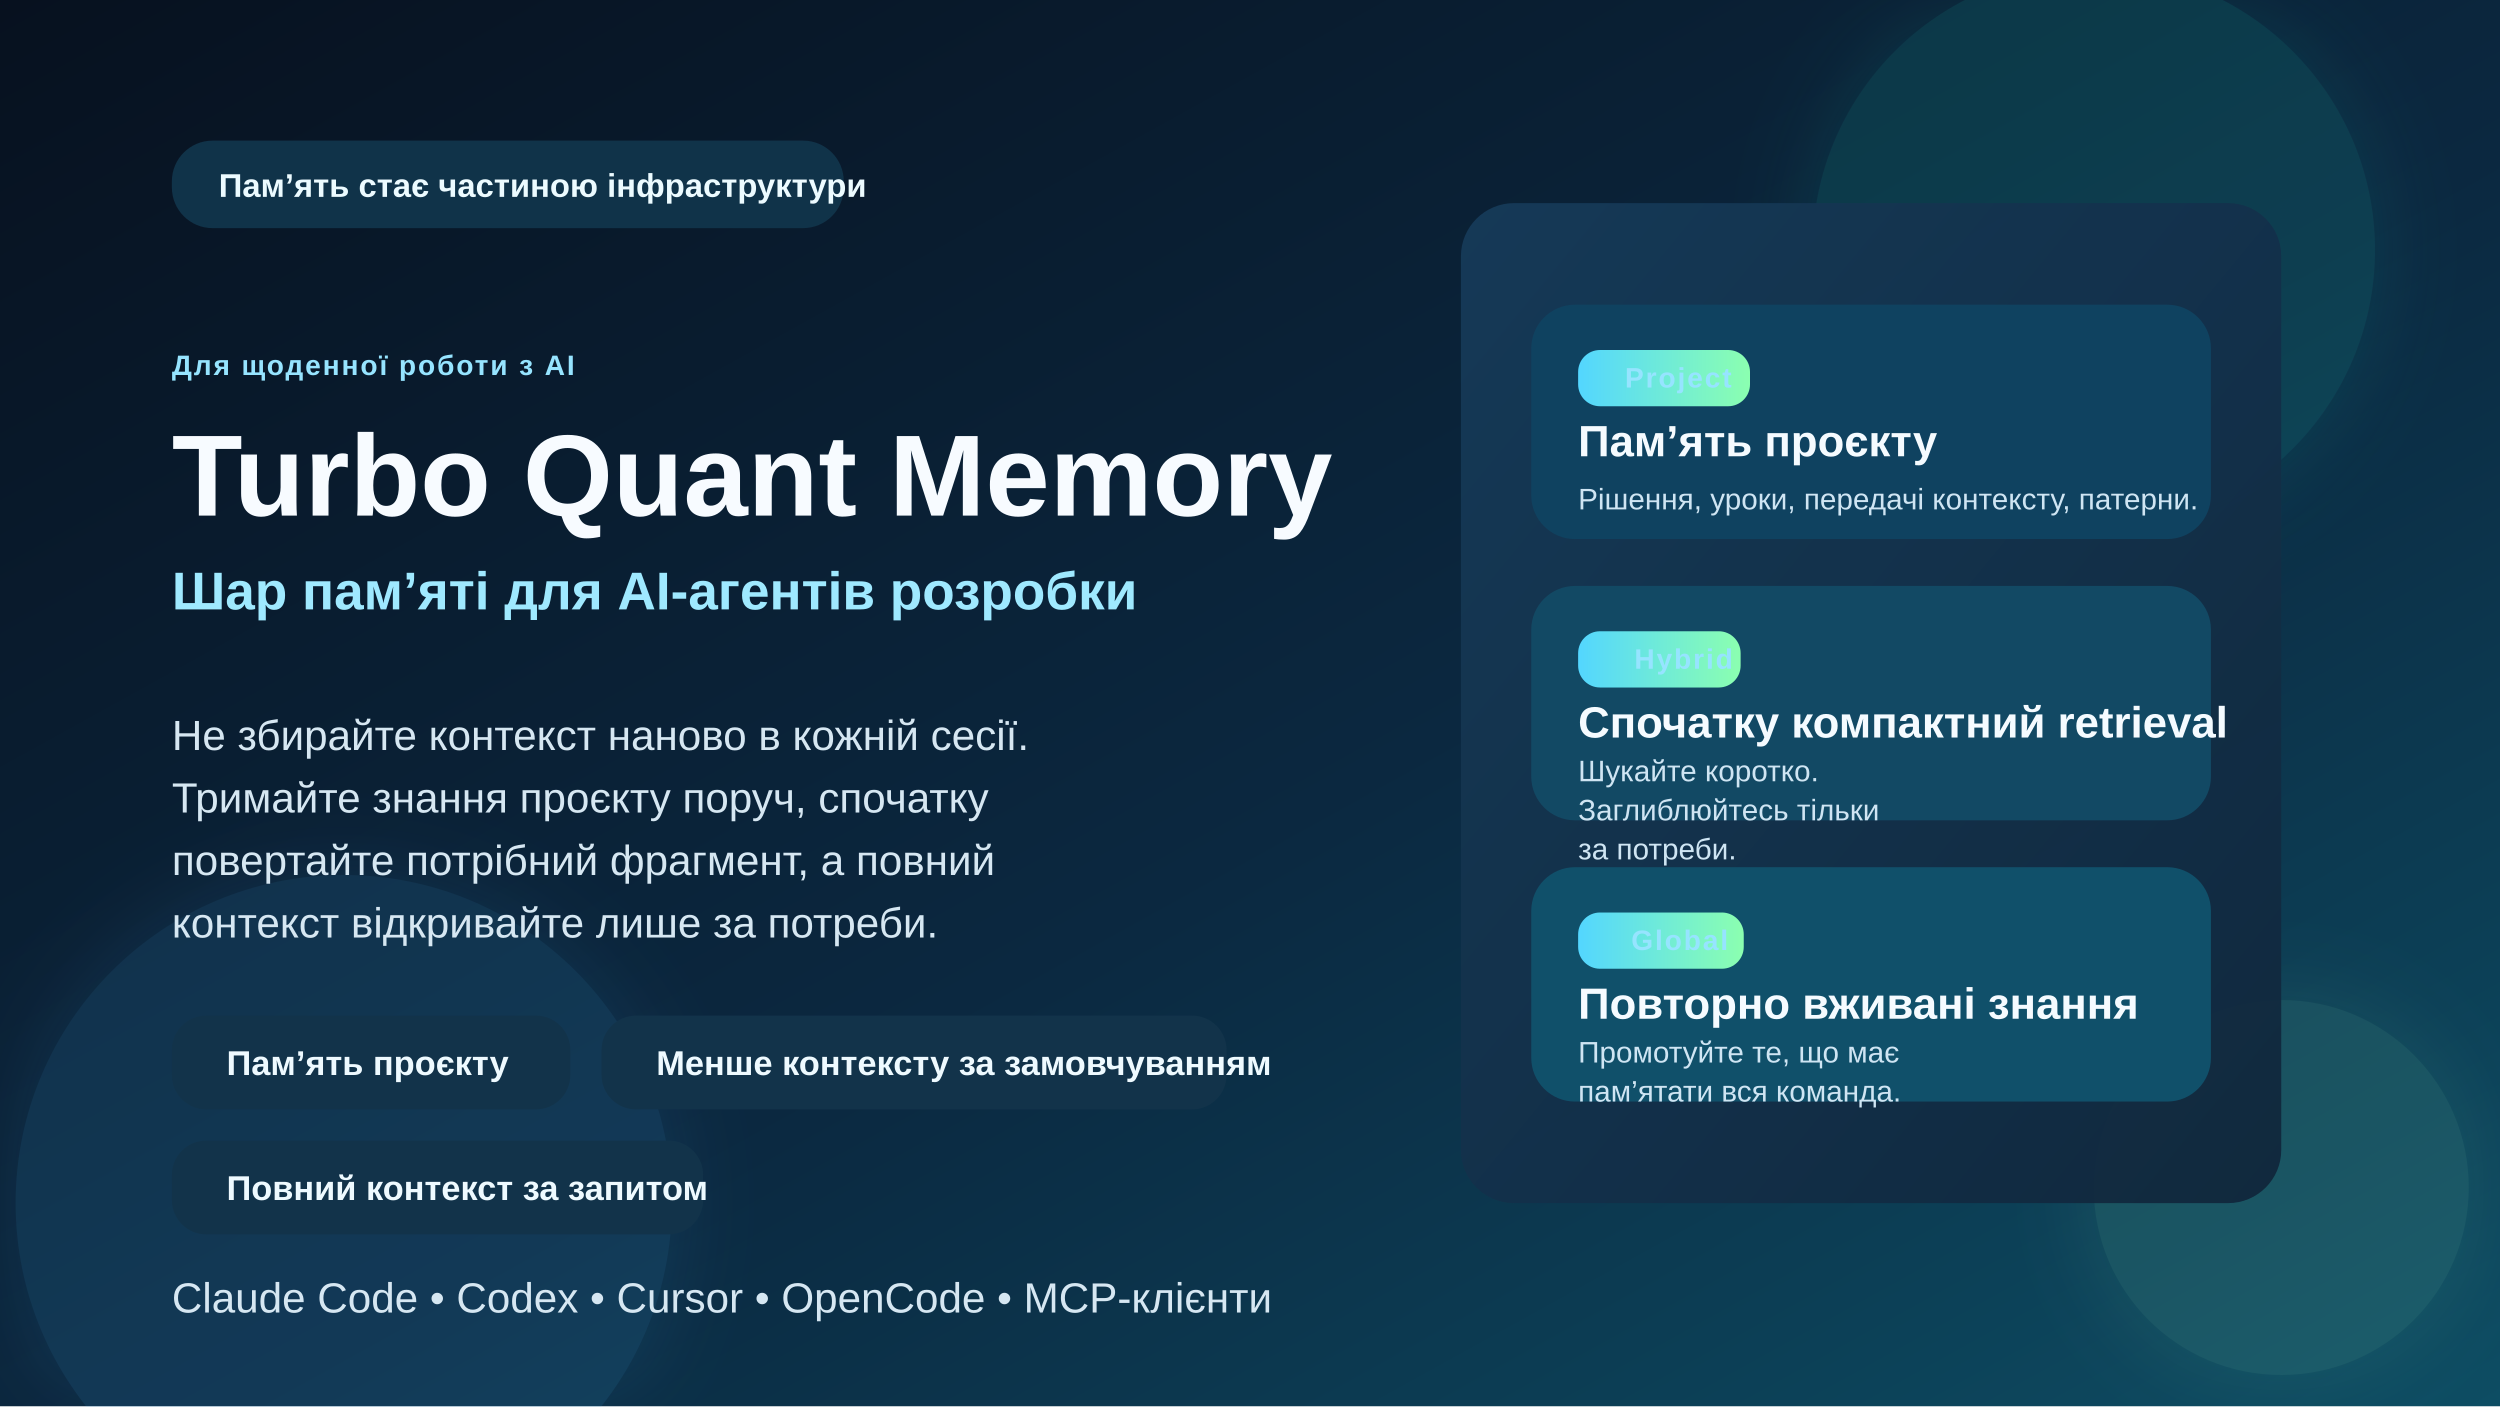
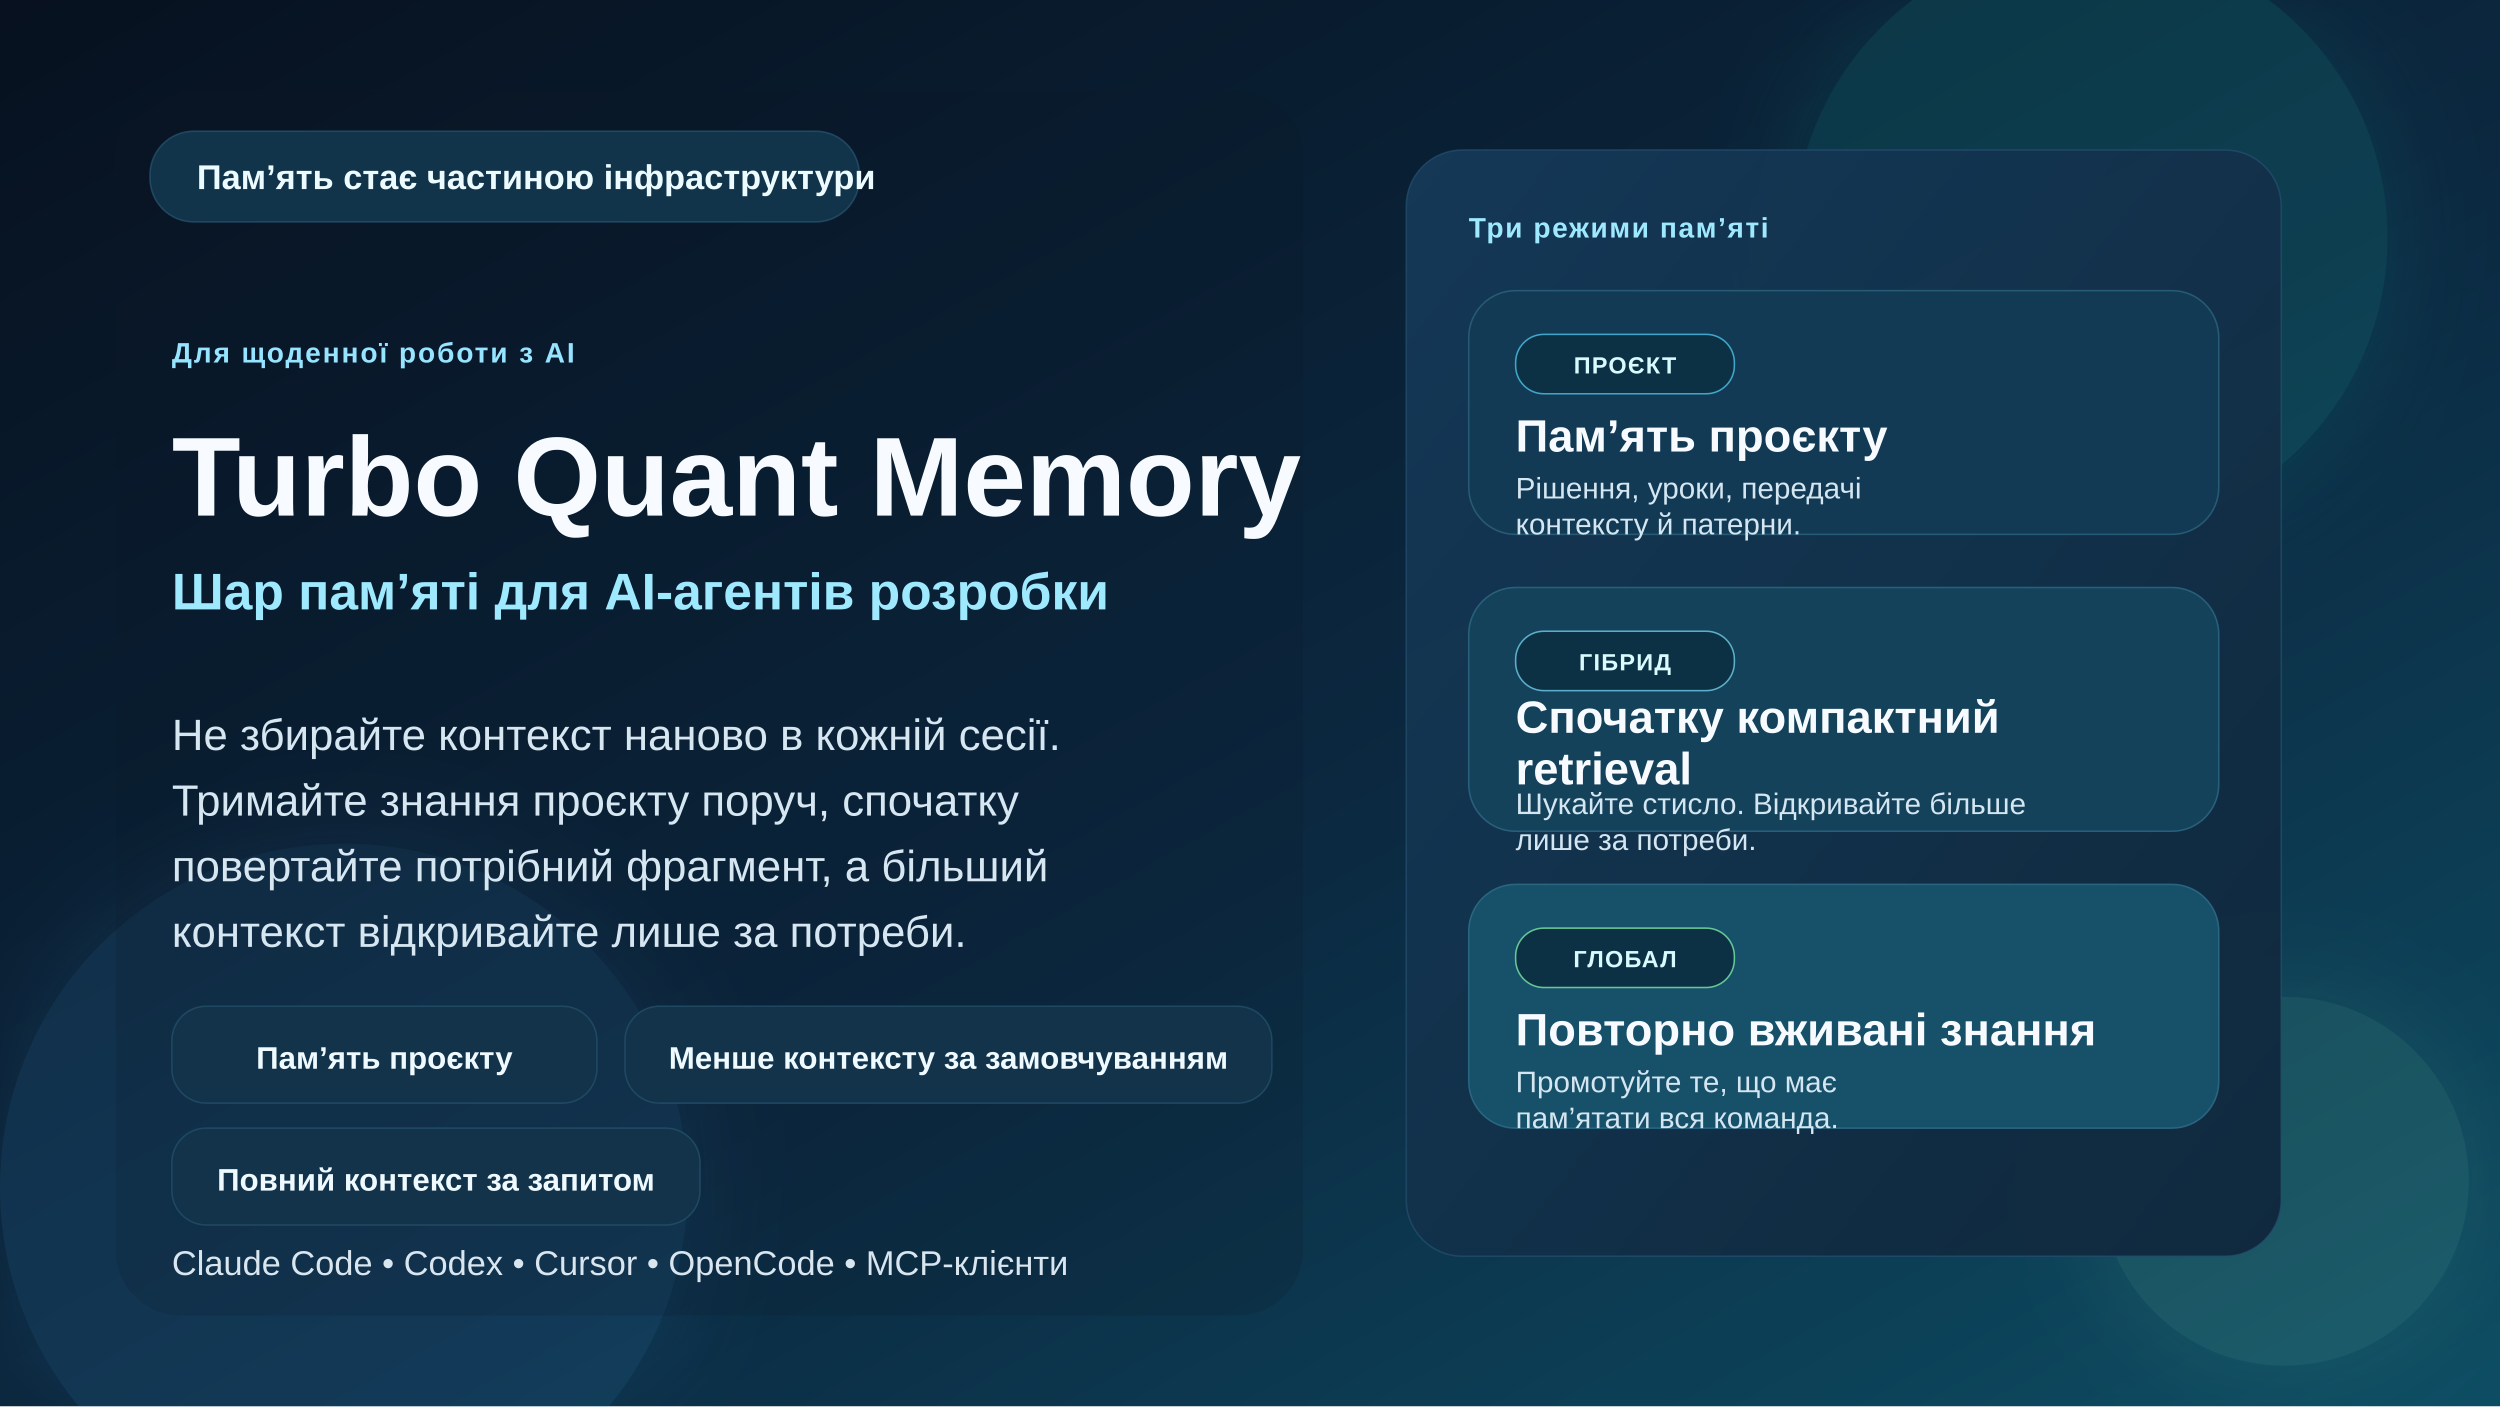
<svg xmlns="http://www.w3.org/2000/svg" width="1600" height="900" viewBox="0 0 1600 900" role="img" aria-labelledby="title desc">
  <defs>
    <linearGradient id="bg" x1="0%" y1="0%" x2="100%" y2="100%">
      <stop offset="0%" stop-color="#07111f" />
      <stop offset="55%" stop-color="#0b2840" />
      <stop offset="100%" stop-color="#0d4d63" />
    </linearGradient>
    <linearGradient id="panel" x1="0%" y1="0%" x2="100%" y2="100%">
      <stop offset="0%" stop-color="#153958" />
      <stop offset="100%" stop-color="#10283c" />
    </linearGradient>
-     <linearGradient id="accent" x1="0%" y1="0%" x2="100%" y2="0%">
-       <stop offset="0%" stop-color="#53d6ff" />
-       <stop offset="100%" stop-color="#8bffb0" />
-     </linearGradient>
    <filter id="glow" x="-30%" y="-30%" width="160%" height="160%">
-       <feGaussianBlur stdDeviation="28" result="blur" />
+       <feGaussianBlur stdDeviation="34" result="blur" />
      <feMerge>
        <feMergeNode in="blur" />
        <feMergeNode in="SourceGraphic" />
      </feMerge>
    </filter>
    <style>
-       .title { font: 700 74px 'Segoe UI', Arial, sans-serif; fill: #f7fbff; }
-       .subtitle { font: 600 34px 'Segoe UI', Arial, sans-serif; fill: #9fe9ff; }
-       .body { font: 400 27px 'Segoe UI', Arial, sans-serif; fill: #d6e7f2; }
-       .pill { font: 600 21px 'Segoe UI', Arial, sans-serif; fill: #ecfbff; }
-       .chip { font: 600 22px 'Segoe UI', Arial, sans-serif; fill: #eefaff; }
-       .cardTitle { font: 700 28px 'Segoe UI', Arial, sans-serif; fill: #f5fbff; }
-       .cardText { font: 400 19px 'Segoe UI', Arial, sans-serif; fill: #cfe5f3; }
-       .small { font: 600 18px 'Segoe UI', Arial, sans-serif; fill: #96e4ff; letter-spacing: 1.2px; text-transform: uppercase; }
+       .title { font: 700 72px 'Segoe UI', Arial, sans-serif; fill: #f7fbff; }
+       .subtitle { font: 600 33px 'Segoe UI', Arial, sans-serif; fill: #9fe9ff; }
+       .body { font: 400 28px 'Segoe UI', Arial, sans-serif; fill: #d6e7f2; }
+       .kicker { font: 600 22px 'Segoe UI', Arial, sans-serif; fill: #ecfbff; }
+       .eyebrow { font: 700 18px 'Segoe UI', Arial, sans-serif; fill: #96e4ff; letter-spacing: 1.2px; text-transform: uppercase; }
+       .chip { font: 700 20px 'Segoe UI', Arial, sans-serif; fill: #eefaff; }
+       .footer { font: 500 22px 'Segoe UI', Arial, sans-serif; fill: #d9e6ef; }
+       .panelHeading { font: 700 18px 'Segoe UI', Arial, sans-serif; fill: #9fe9ff; letter-spacing: 1px; text-transform: uppercase; }
+       .badgeLabel { font: 700 15px 'Segoe UI', Arial, sans-serif; fill: #d9fbff; letter-spacing: 0.8px; }
+       .cardTitle { font: 700 29px 'Segoe UI', Arial, sans-serif; fill: #f7fbff; }
+       .cardText { font: 400 19px 'Segoe UI', Arial, sans-serif; fill: #d4e6f1; }
    </style>
  </defs>
  <rect width="1600" height="900" fill="url(#bg)" />
-   <circle cx="1340" cy="160" r="180" fill="#1ee3cf" opacity="0.12" filter="url(#glow)" />
-   <circle cx="220" cy="770" r="210" fill="#46b8ff" opacity="0.12" filter="url(#glow)" />
-   <circle cx="1460" cy="760" r="120" fill="#97ffbe" opacity="0.1" filter="url(#glow)" />
-   <rect x="110" y="90" rx="26" ry="26" width="430" height="56" fill="#11344a" opacity="0.95" />
-   <text x="140" y="126" class="pill">Пам’ять стає частиною інфраструктури</text>
-   <text x="110" y="240" class="small">Для щоденної роботи з AI</text>
+   <circle cx="1338" cy="152" r="190" fill="#1ee3cf" opacity="0.12" filter="url(#glow)" />
+   <circle cx="220" cy="760" r="220" fill="#46b8ff" opacity="0.11" filter="url(#glow)" />
+   <circle cx="1462" cy="756" r="118" fill="#97ffbe" opacity="0.10" filter="url(#glow)" />
+   <rect x="74" y="58" rx="42" ry="42" width="760" height="784" fill="#0a1828" opacity="0.18" />
+   <rect x="96" y="84" rx="28" ry="28" width="454" height="58" fill="#12344a" stroke="#25506a" stroke-opacity="0.8" />
+   <text x="126" y="121" class="kicker">Пам’ять стає частиною інфраструктури</text>
+   <text x="110" y="232" class="eyebrow">Для щоденної роботи з AI</text>
  <text x="110" y="330" class="title">Turbo Quant Memory</text>
  <text x="110" y="390" class="subtitle">Шар пам’яті для AI-агентів розробки</text>
  <text x="110" y="480" class="body">
    <tspan x="110" dy="0">Не збирайте контекст наново в кожній сесії.</tspan>
-     <tspan x="110" dy="40">Тримайте знання проєкту поруч, спочатку</tspan>
-     <tspan x="110" dy="40">повертайте потрібний фрагмент, а повний</tspan>
-     <tspan x="110" dy="40">контекст відкривайте лише за потреби.</tspan>
+     <tspan x="110" dy="42">Тримайте знання проєкту поруч, спочатку</tspan>
+     <tspan x="110" dy="42">повертайте потрібний фрагмент, а більший</tspan>
+     <tspan x="110" dy="42">контекст відкривайте лише за потреби.</tspan>
  </text>
-   <rect x="110" y="650" rx="22" ry="22" width="255" height="60" fill="#12334a" />
-   <rect x="385" y="650" rx="22" ry="22" width="400" height="60" fill="#12334a" />
-   <rect x="110" y="730" rx="22" ry="22" width="340" height="60" fill="#12334a" />
-   <text x="145" y="688" class="chip">Пам’ять проєкту</text>
-   <text x="420" y="688" class="chip">Менше контексту за замовчуванням</text>
-   <text x="145" y="768" class="chip">Повний контекст за запитом</text>
-   <text x="110" y="840" class="body">Claude Code  •  Codex  •  Cursor  •  OpenCode  •  MCP-клієнти</text>
-   <rect x="935" y="130" rx="34" ry="34" width="525" height="640" fill="url(#panel)" opacity="0.98" />
-   <rect x="980" y="195" rx="28" ry="28" width="435" height="150" fill="#0f4260" />
-   <rect x="980" y="375" rx="28" ry="28" width="435" height="150" fill="#124964" />
-   <rect x="980" y="555" rx="28" ry="28" width="435" height="150" fill="#10506a" />
-   <rect x="1010" y="224" rx="14" ry="14" width="110" height="36" fill="url(#accent)" />
-   <text x="1040" y="248" class="small" fill="#062032">Project</text>
-   <text x="1010" y="292" class="cardTitle">Пам’ять проєкту</text>
-   <text x="1010" y="326" class="cardText">Рішення, уроки, передачі контексту, патерни.</text>
-   <rect x="1010" y="404" rx="14" ry="14" width="104" height="36" fill="url(#accent)" />
-   <text x="1046" y="428" class="small" fill="#062032">Hybrid</text>
-   <text x="1010" y="472" class="cardTitle">Спочатку компактний retrieval</text>
-   <text x="1010" y="500" class="cardText">
-     <tspan x="1010" dy="0">Шукайте коротко.</tspan>
-     <tspan x="1010" dy="25">Заглиблюйтесь тільки</tspan>
-     <tspan x="1010" dy="25">за потреби.</tspan>
+   <rect x="110" y="644" rx="22" ry="22" width="272" height="62" fill="#12334a" stroke="#25506a" stroke-opacity="0.75" />
+   <rect x="400" y="644" rx="22" ry="22" width="414" height="62" fill="#12334a" stroke="#25506a" stroke-opacity="0.75" />
+   <rect x="110" y="722" rx="22" ry="22" width="338" height="62" fill="#12334a" stroke="#25506a" stroke-opacity="0.75" />
+   <text x="246" y="684" class="chip" text-anchor="middle">Пам’ять проєкту</text>
+   <text x="607" y="684" class="chip" text-anchor="middle">Менше контексту за замовчуванням</text>
+   <text x="279" y="762" class="chip" text-anchor="middle">Повний контекст за запитом</text>
+   <text x="110" y="816" class="footer">Claude Code  •  Codex  •  Cursor  •  OpenCode  •  MCP-клієнти</text>
+   <rect x="900" y="96" rx="36" ry="36" width="560" height="708" fill="url(#panel)" opacity="0.96" stroke="#234f6d" stroke-opacity="0.75" />
+   <text x="940" y="152" class="panelHeading">Три режими пам’яті</text>
+   <rect x="940" y="186" rx="30" ry="30" width="480" height="156" fill="#123a54" stroke="#2a5f79" stroke-opacity="0.9" />
+   <rect x="940" y="376" rx="30" ry="30" width="480" height="156" fill="#14425b" stroke="#2b6480" stroke-opacity="0.9" />
+   <rect x="940" y="566" rx="30" ry="30" width="480" height="156" fill="#175069" stroke="#2d6a84" stroke-opacity="0.9" />
+   <rect x="970" y="214" rx="18" ry="18" width="140" height="38" fill="#0d3144" stroke="#56d6ff" stroke-opacity="0.7" />
+   <text x="1040" y="239" class="badgeLabel" text-anchor="middle">ПРОЄКТ</text>
+   <text x="970" y="289" class="cardTitle">Пам’ять проєкту</text>
+   <text x="970" y="319" class="cardText">
+     <tspan x="970" dy="0">Рішення, уроки, передачі</tspan>
+     <tspan x="970" dy="23">контексту й патерни.</tspan>
  </text>
-   <rect x="1010" y="584" rx="14" ry="14" width="106" height="36" fill="url(#accent)" />
-   <text x="1044" y="608" class="small" fill="#062032">Global</text>
-   <text x="1010" y="652" class="cardTitle">Повторно вживані знання</text>
-   <text x="1010" y="680" class="cardText">
-     <tspan x="1010" dy="0">Промотуйте те, що має</tspan>
-     <tspan x="1010" dy="25">пам’ятати вся команда.</tspan>
+   <rect x="970" y="404" rx="18" ry="18" width="140" height="38" fill="#0d3144" stroke="#7ce1ff" stroke-opacity="0.7" />
+   <text x="1040" y="429" class="badgeLabel" text-anchor="middle">ГІБРИД</text>
+   <text x="970" y="469" class="cardTitle">
+     <tspan x="970" dy="0">Спочатку компактний</tspan>
+     <tspan x="970" dy="33">retrieval</tspan>
+   </text>
+   <text x="970" y="521" class="cardText">
+     <tspan x="970" dy="0">Шукайте стисло. Відкривайте більше</tspan>
+     <tspan x="970" dy="23">лише за потреби.</tspan>
+   </text>
+   <rect x="970" y="594" rx="18" ry="18" width="140" height="38" fill="#0d3144" stroke="#8bffb0" stroke-opacity="0.7" />
+   <text x="1040" y="619" class="badgeLabel" text-anchor="middle">ГЛОБАЛ</text>
+   <text x="970" y="669" class="cardTitle">Повторно вживані знання</text>
+   <text x="970" y="699" class="cardText">
+     <tspan x="970" dy="0">Промотуйте те, що має</tspan>
+     <tspan x="970" dy="23">пам’ятати вся команда.</tspan>
  </text>
</svg>
